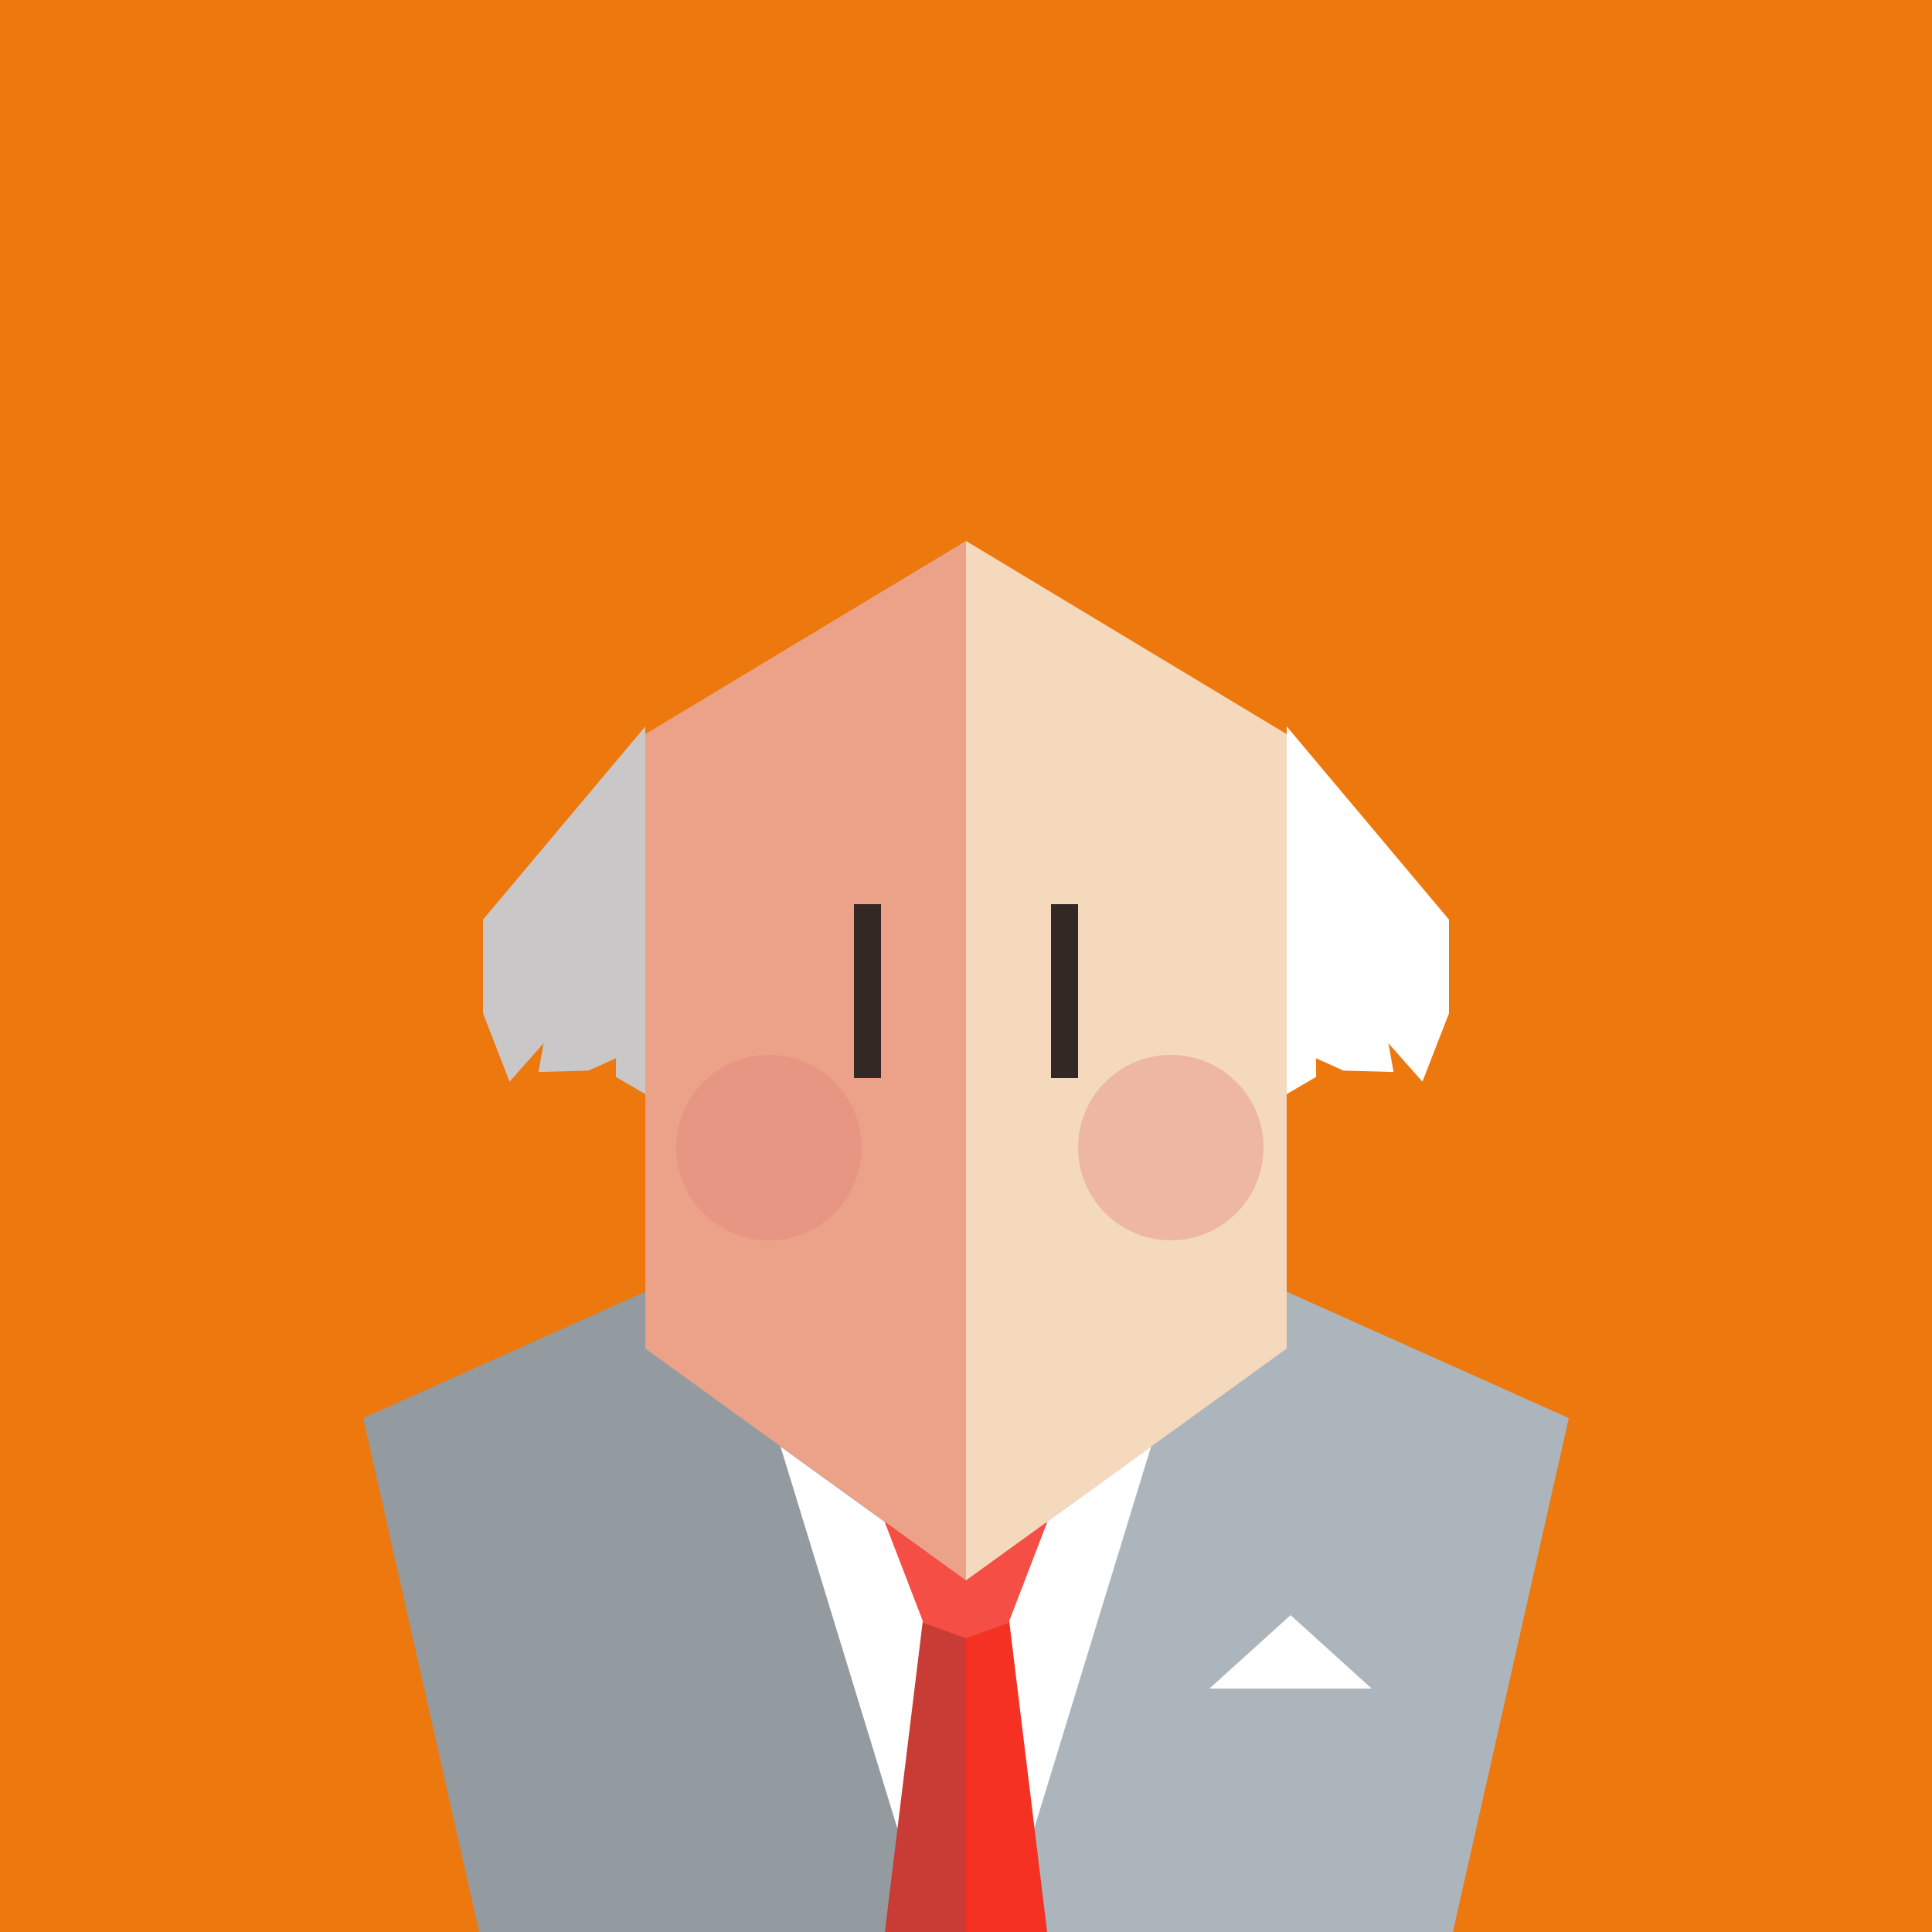
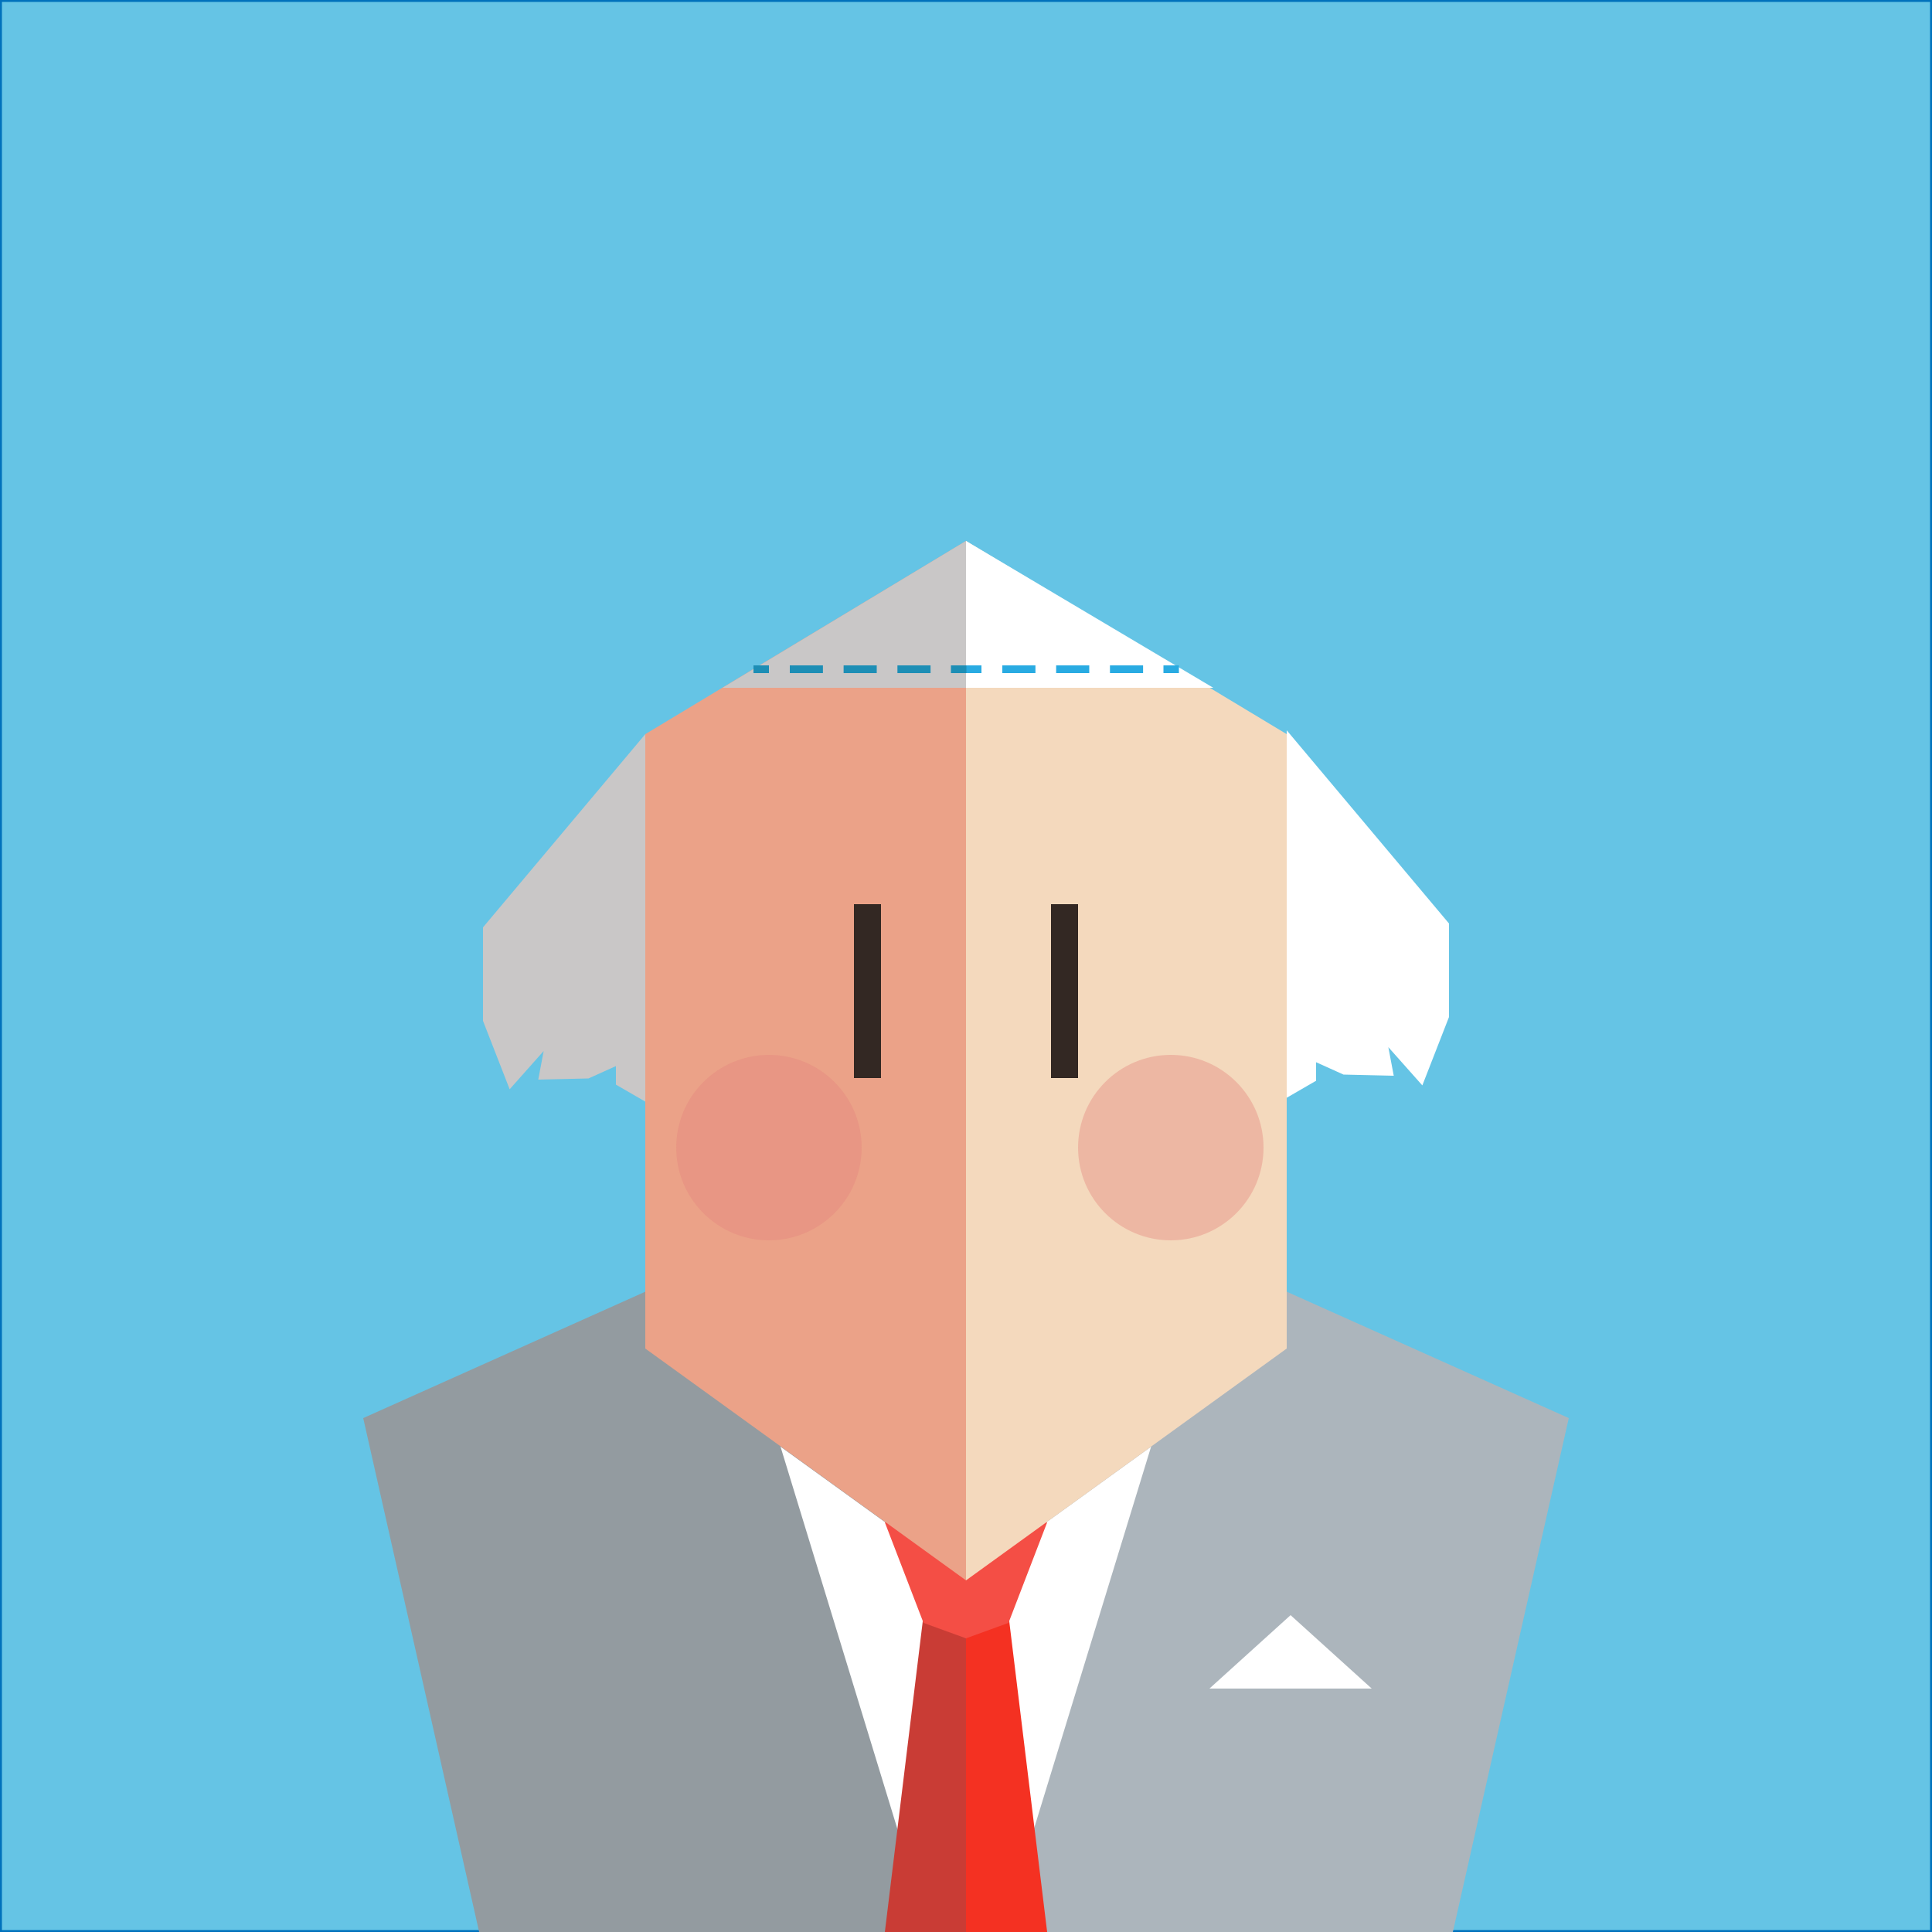
- <svg xmlns="http://www.w3.org/2000/svg" viewBox="0 0 500 500">
-   <defs>
-     <style>.cls-1{fill:#ed780e;}.cls-2{fill:#acb5bc;}.cls-3{fill:#939ba0;}.cls-4{fill:#fff;}.cls-5{fill:#f43122;}.cls-6{fill:#c93c35;}.cls-7{fill:#f44e45;}.cls-8{fill:#f4d9bd;}.cls-9{fill:#eba288;}.cls-10{fill:#332823;}.cls-11{fill:#c9c7c7;}.cls-12{fill:#e4847c;opacity:0.4;}</style>
-   </defs>
+ <svg xmlns="http://www.w3.org/2000/svg" version="1.1" x="0px" y="0px" viewBox="0 0 500 500" style="enable-background:new 0 0 500 500;" xml:space="preserve">
+   <style type="text/css">
+ 	.st0{fill:#FBB03B;}
+ 	.st1{fill:#A2BC53;}
+ 	.st2{fill:#E56575;}
+ 	.st3{fill:#F2D453;}
+ 	.st4{fill:#F2F2F2;}
+ 	.st5{fill:#65C4E5;stroke:#0071BC;stroke-miterlimit:10;}
+ 	.st6{fill:#EF97AA;}
+ 	.st7{fill:#29ABE2;}
+ 	.st8{fill:#44AD5C;}
+ 	.st9{fill:#EF525E;}
+ 	.st10{fill:#FCEE21;}
+ 	.st11{fill:none;stroke:#FCEE21;stroke-width:2.254;stroke-miterlimit:10;}
+ 	.st12{fill:none;stroke:#FCEE21;stroke-width:2.273;stroke-miterlimit:10;}
+ 	.st13{fill:#29ABE2;stroke:#0071BC;stroke-miterlimit:10;}
+ 	.st14{fill:#FFFFFF;}
+ 	.st15{fill:none;stroke:#FFFFFF;stroke-width:2.254;stroke-miterlimit:10;}
+ 	.st16{fill:none;stroke:#FFFFFF;stroke-width:2.273;stroke-miterlimit:10;}
+ 	.st17{fill:#F7931E;}
+ 	.st18{fill:#63703A;}
+ 	.st19{fill:#50592A;}
+ 	.st20{fill:#8C9663;}
+ 	.st21{fill:#848964;}
+ 	.st22{fill:#AA8465;}
+ 	.st23{fill:#736357;}
+ 	.st24{fill:#332823;}
+ 	.st25{fill:#666666;}
+ 	.st26{fill:#333333;}
+ 	.st27{fill:#F43122;}
+ 	.st28{fill:#C93C35;}
+ 	.st29{fill:#F44E45;}
+ 	.st30{fill:#E2AAB7;}
+ 	.st31{fill:#E593A3;}
+ 	.st32{fill:#40A4BF;}
+ 	.st33{fill:#1A8DB5;}
+ 	.st34{fill:#ACB5BC;}
+ 	.st35{fill:#939BA0;}
+ 	.st36{fill:#E8E8E8;}
+ 	.st37{fill:#C9C7C7;}
+ 	.st38{fill:none;stroke:#35302D;stroke-width:5;stroke-miterlimit:10;}
+ 	.st39{fill:#ED1C24;}
+ 	.st40{fill:#493C38;}
+ 	.st41{fill:#F4D9BD;}
+ 	.st42{fill:#EBA288;}
+ 	.st43{opacity:0.4;fill:#E4847C;}
+ 	.st44{fill:#5B5B5B;}
+ 	.st45{fill:#303030;}
+ 	.st46{fill:#F7F2F2;}
+ 	.st47{fill:#AFAFAF;}
+ 	.st48{fill:#FFDDBB;}
+ 	.st49{fill:#FFCCAA;}
+ 	.st50{fill:#AA663F;}
+ 	.st51{fill:#9C4C2E;}
+ 	.st52{fill:#EA7DB1;}
+ 	.st53{fill:#ED5AA7;}
+ 	.st54{fill:#F4E65D;}
+ 	.st55{fill:#F2D34E;}
+ 	.st56{fill:#ED1E79;}
+ 	.st57{fill:#543D34;}
+ 	.st58{fill:#C4A58A;}
+ 	.st59{fill:#A67C52;}
+ 	.st60{fill:#F15A24;}
+ 	.st61{fill:#42210B;}
+ 	.st62{fill:#949494;}
+ 	.st63{fill:#E0E2E2;}
+ 	.st64{fill:#F2715B;}
+ 	.st65{fill:#D1D3D5;}
+ 	.st66{fill:#3B444F;}
+ 	.st67{fill:#E6E6E6;}
+ 	.st68{fill:#B3B3B3;}
+ 	.st69{fill:#1C8FB7;}
+ 	.st70{fill-rule:evenodd;clip-rule:evenodd;fill:#FCEE21;}
+ 	.st71{opacity:0.5;fill:#FFFFFF;}
+ 	.st72{fill:none;stroke:#F7931E;stroke-width:8.278;stroke-miterlimit:10;}
+ 	.st73{fill:#FFFFFF;stroke:#FFFFFF;stroke-width:7.468;stroke-miterlimit:10;}
+ 	.st74{fill:#65C4E5;}
+ 	.st75{fill:none;stroke:#29ABE2;stroke-width:2;stroke-miterlimit:10;}
+ 	.st76{fill:none;stroke:#29ABE2;stroke-width:2;stroke-miterlimit:10;stroke-dasharray:8.571,5.357;}
+ 	.st77{fill:none;stroke:#1D8EB5;stroke-width:2;stroke-miterlimit:10;}
+ 	.st78{fill:none;stroke:#1D8EB5;stroke-width:2;stroke-miterlimit:10;stroke-dasharray:8.571,5.357;}
+ </style>
  <g id="BG">
-     <rect class="cls-1" width="500" height="500" />
+     <rect x="0" class="st5" width="500" height="500" />
  </g>
-   <g id="Layer_1" data-name="Layer 1">
-     <polygon class="cls-2" points="250 297.12 406 367 376 500 250 500 250 297.12" />
-     <polygon class="cls-3" points="250 297.12 94 367 124 500 250 500 250 297.12" />
-     <polygon class="cls-4" points="297.89 374.38 259.45 500 250 500 250 409 297.89 374.38" />
-     <polygon class="cls-4" points="202 374.38 240.45 500 249.9 500 249.9 409 202 374.38" />
-     <polygon class="cls-5" points="250 500 271 500 261 418 250 418 250 500" />
-     <polygon class="cls-6" points="250 500 229 500 239 418 250 418 250 500" />
-     <polygon class="cls-7" points="261 420 250 424 239 420 229 394 271 394 261 420" />
-     <polygon class="cls-8" points="333 349 250 409 250 140 333 190 333 349" />
-     <polygon class="cls-9" points="167 349 250 409 250 140 167 190 167 349" />
-     <rect class="cls-10" x="272" y="234" width="7" height="45" />
-     <rect class="cls-10" x="221" y="234" width="7" height="45" />
-     <polygon class="cls-4" points="333 188 333 283.15 340.61 278.7 340.59 273.88 347.68 277.07 360.66 277.43 359.31 270 368.12 279.93 375 262.24 375 238 333 188" />
-     <polygon class="cls-11" points="167 188 167 283.15 159.39 278.7 159.41 273.88 152.32 277.07 139.34 277.43 140.69 270 131.88 279.93 125 262.24 125 238 167 188" />
-     <circle class="cls-12" cx="303" cy="297" r="24" />
-     <circle class="cls-12" cx="199" cy="297" r="24" />
-     <polygon class="cls-4" points="313 437 355 437 334 418 313 437" />
+   <g id="Layer_1">
+     <polygon class="st34" points="250,297.1 406,367 376,500 250,500  " />
+     <polygon class="st35" points="250,297.1 94,367 124,500 250,500  " />
+     <polygon class="st14" points="297.9,374.4 259.4,500 250,500 250,409  " />
+     <polygon class="st14" points="202,374.4 240.4,500 249.9,500 249.9,409  " />
+     <polygon class="st27" points="250,500 271,500 261,418 250,418  " />
+     <polygon class="st28" points="250,500 229,500 239,418 250,418  " />
+     <polygon class="st29" points="261,420 250,424 239,420 229,394 271,394  " />
+     <g>
+       <polygon class="st41" points="333,349 250,409 250,140 333,190   " />
+       <polygon class="st42" points="167,349 250,409 250,140 167,190   " />
+     </g>
+     <rect x="272" y="234" class="st24" width="7" height="45" />
+     <rect x="221" y="234" class="st24" width="7" height="45" />
+     <polygon class="st14" points="333,189 333,284.1 340.6,279.7 340.6,274.9 347.7,278.1 360.7,278.4 359.3,271 368.1,280.9    375,263.2 375,239  " />
+     <polygon class="st37" points="167,190 167,285.1 159.4,280.7 159.4,275.9 152.3,279.1 139.3,279.4 140.7,272 131.9,281.9    125,264.2 125,240  " />
+     <circle class="st43" cx="303" cy="297" r="24" />
+     <circle class="st43" cx="199" cy="297" r="24" />
+     <polygon class="st14" points="313,437 355,437 334,418  " />
+     <polygon class="st14" points="250,178 250,140 314,178  " />
+     <polygon class="st37" points="250,178 250,140 187,178  " />
+     <g>
+       <g>
+         <line class="st75" x1="250" y1="173.2" x2="254" y2="173.2" />
+         <line class="st76" x1="259.4" y1="173.2" x2="298.5" y2="173.2" />
+         <line class="st75" x1="301.1" y1="173.2" x2="305.1" y2="173.2" />
+       </g>
+     </g>
+     <g>
+       <g>
+         <line class="st77" x1="195" y1="173.2" x2="199" y2="173.2" />
+         <line class="st78" x1="204.4" y1="173.2" x2="243.5" y2="173.2" />
+         <line class="st77" x1="246.1" y1="173.2" x2="250.1" y2="173.2" />
+       </g>
+     </g>
  </g>
</svg>
